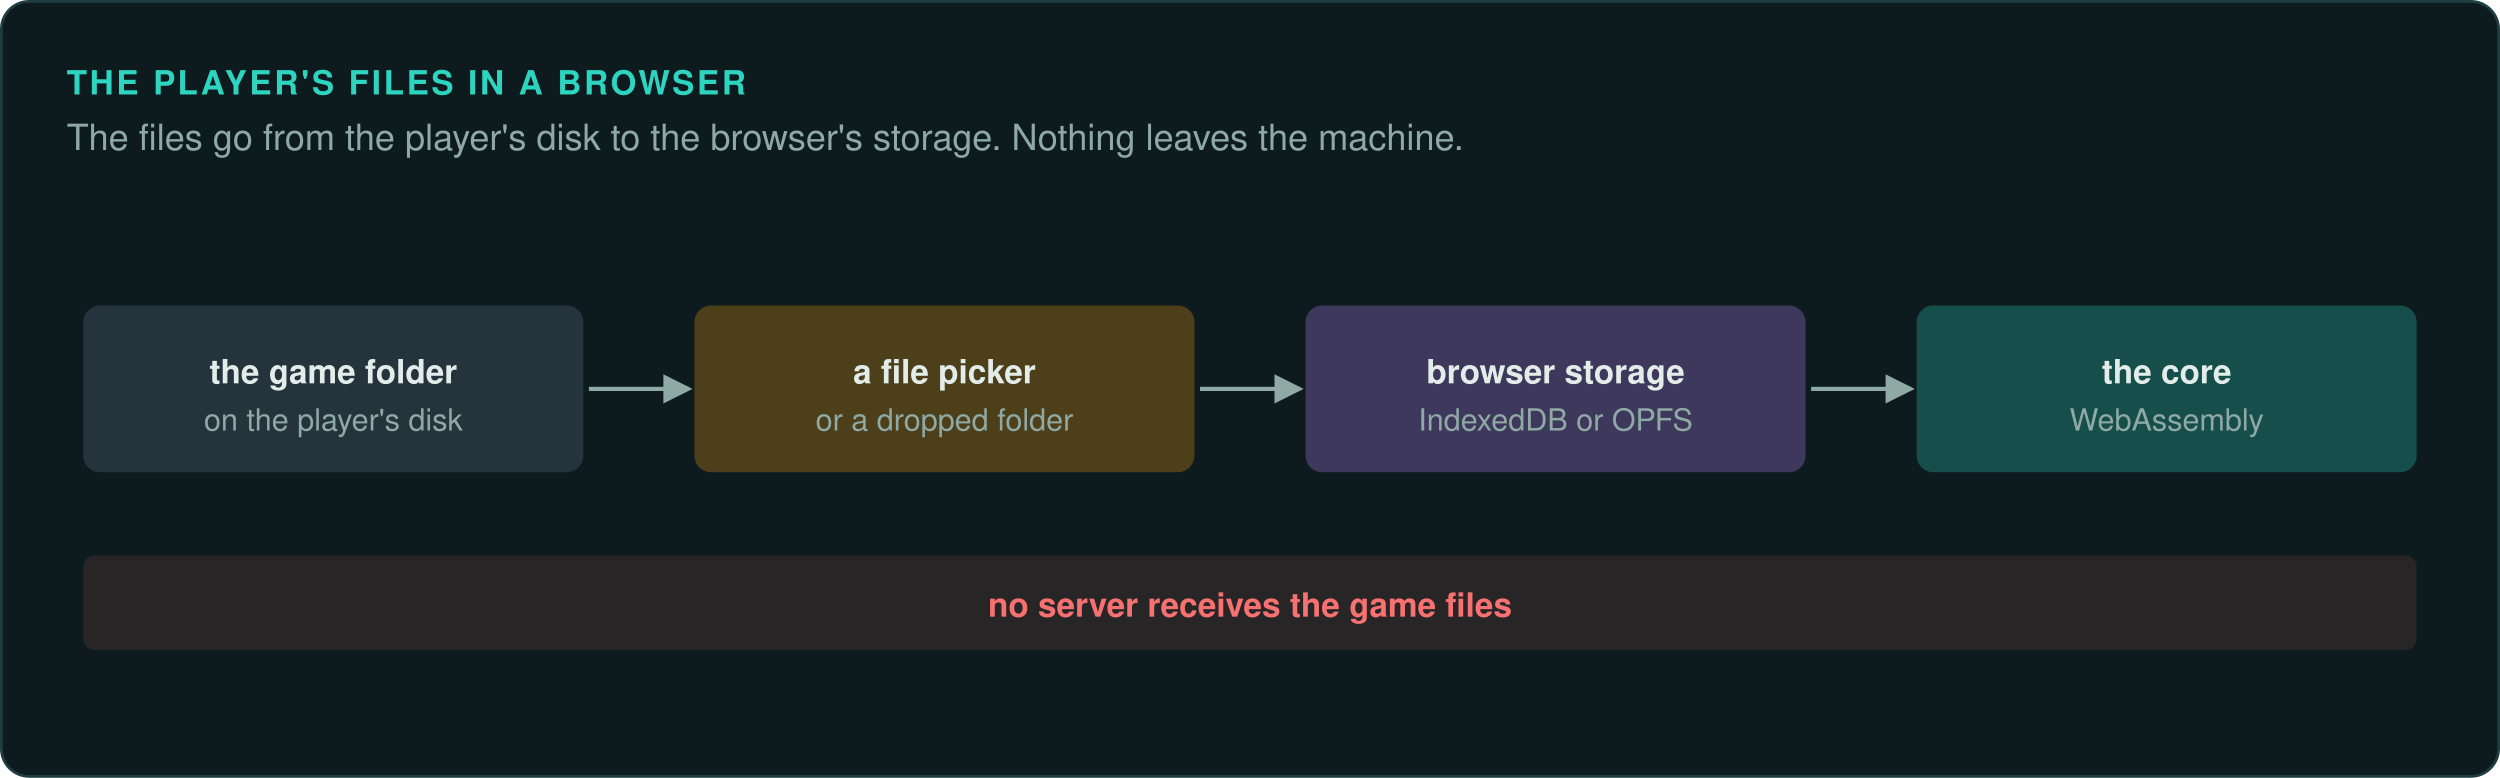
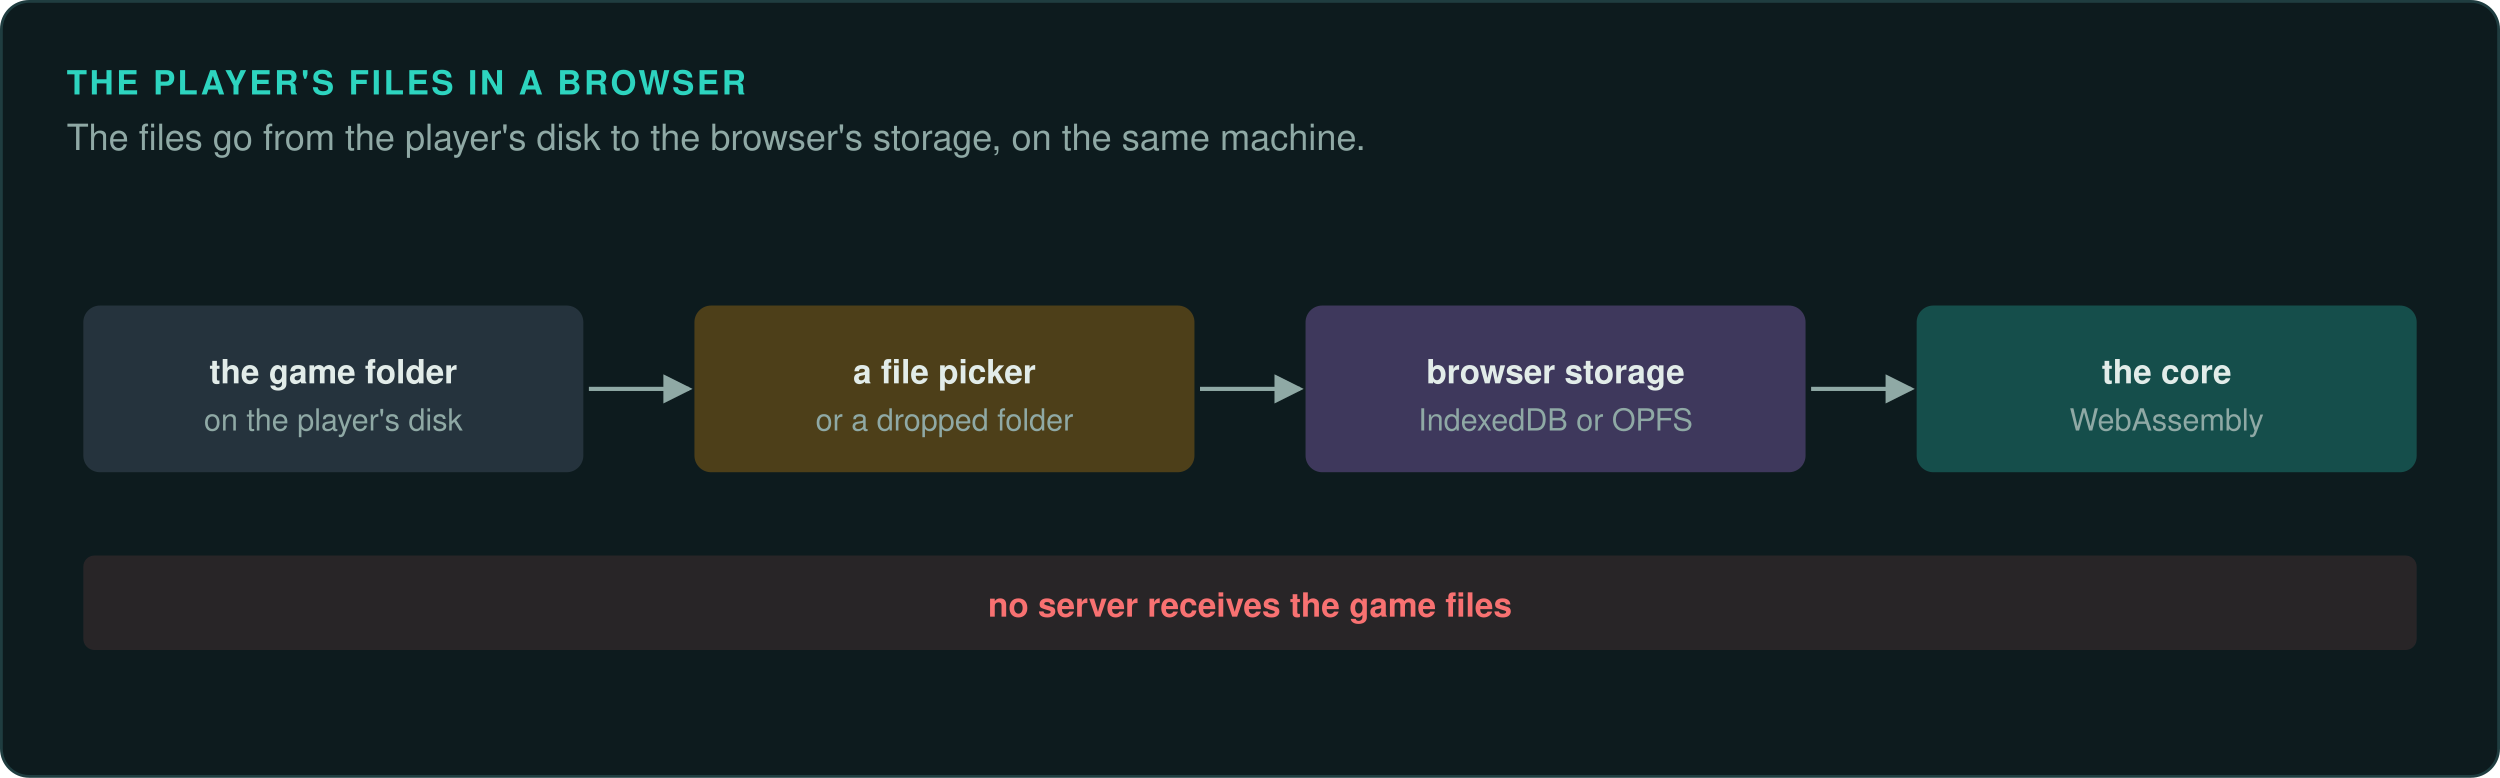
<svg xmlns="http://www.w3.org/2000/svg" width="900" height="280" viewBox="0 0 900 280" role="img" aria-label="In a browser build, the player picks the game folder, the page keeps the files in the browser's own storage, and the WebAssembly core reads them there; nothing is uploaded">
  <rect x="0.5" y="0.5" width="899" height="279" rx="10" fill="#0d1b1e" stroke="#1f3d40" />
  <defs>
    <marker id="arrow" viewBox="0 0 8 8" refX="7" refY="4" markerWidth="7" markerHeight="7" orient="auto">
      <path d="M0 0L8 4L0 8z" fill="#8fa9a5" />
    </marker>
  </defs>
  <text x="24.0" y="34.0" font-family="ui-sans-serif, -apple-system, 'Segoe UI', Helvetica, Arial, sans-serif" font-size="12" font-weight="600" fill="#2dd4bf" text-anchor="start" letter-spacing="0.08em">THE PLAYER'S FILES IN A BROWSER</text>
-   <text x="24.0" y="54.0" font-family="ui-sans-serif, -apple-system, 'Segoe UI', Helvetica, Arial, sans-serif" font-size="13" font-weight="400" fill="#8fa9a5" text-anchor="start">The files go from the player's disk to the browser's storage. Nothing leaves the machine.</text>
+   <text x="24.0" y="54.0" font-family="ui-sans-serif, -apple-system, 'Segoe UI', Helvetica, Arial, sans-serif" font-size="13" font-weight="400" fill="#8fa9a5" text-anchor="start">The files go from the player's disk to the browser's storage, on the same machine.</text>
  <rect x="30.0" y="110.0" width="180.0" height="60.0" rx="6" fill="#64748b" stroke="none" fill-opacity="0.28" />
  <text x="120.0" y="138.0" font-family="ui-sans-serif, -apple-system, 'Segoe UI', Helvetica, Arial, sans-serif" font-size="12" font-weight="600" fill="#e2ece9" text-anchor="middle">the game folder</text>
  <text x="120.0" y="155.0" font-family="ui-sans-serif, -apple-system, 'Segoe UI', Helvetica, Arial, sans-serif" font-size="11" font-weight="400" fill="#8fa9a5" text-anchor="middle">on the player's disk</text>
  <path d="M212.0 140.0L248.0 140.0" stroke="#8fa9a5" stroke-width="1.5" fill="none" marker-end="url(#arrow)" />
  <rect x="250.0" y="110.0" width="180.0" height="60.0" rx="6" fill="#f59e0b" stroke="none" fill-opacity="0.28" />
  <text x="340.0" y="138.0" font-family="ui-sans-serif, -apple-system, 'Segoe UI', Helvetica, Arial, sans-serif" font-size="12" font-weight="600" fill="#e2ece9" text-anchor="middle">a file picker</text>
  <text x="340.0" y="155.0" font-family="ui-sans-serif, -apple-system, 'Segoe UI', Helvetica, Arial, sans-serif" font-size="11" font-weight="400" fill="#8fa9a5" text-anchor="middle">or a dropped folder</text>
  <path d="M432.0 140.0L468.0 140.0" stroke="#8fa9a5" stroke-width="1.5" fill="none" marker-end="url(#arrow)" />
  <rect x="470.0" y="110.0" width="180.0" height="60.0" rx="6" fill="#c084fc" stroke="none" fill-opacity="0.28" />
  <text x="560.0" y="138.0" font-family="ui-sans-serif, -apple-system, 'Segoe UI', Helvetica, Arial, sans-serif" font-size="12" font-weight="600" fill="#e2ece9" text-anchor="middle">browser storage</text>
  <text x="560.0" y="155.0" font-family="ui-sans-serif, -apple-system, 'Segoe UI', Helvetica, Arial, sans-serif" font-size="11" font-weight="400" fill="#8fa9a5" text-anchor="middle">IndexedDB or OPFS</text>
  <path d="M652.0 140.0L688.0 140.0" stroke="#8fa9a5" stroke-width="1.5" fill="none" marker-end="url(#arrow)" />
  <rect x="690.0" y="110.0" width="180.0" height="60.0" rx="6" fill="#2dd4bf" stroke="none" fill-opacity="0.28" />
  <text x="780.0" y="138.0" font-family="ui-sans-serif, -apple-system, 'Segoe UI', Helvetica, Arial, sans-serif" font-size="12" font-weight="600" fill="#e2ece9" text-anchor="middle">the core</text>
  <text x="780.0" y="155.0" font-family="ui-sans-serif, -apple-system, 'Segoe UI', Helvetica, Arial, sans-serif" font-size="11" font-weight="400" fill="#8fa9a5" text-anchor="middle">WebAssembly</text>
  <rect x="30.0" y="200.0" width="840.0" height="34.0" rx="4" fill="#f87171" stroke="none" fill-opacity="0.12" />
  <text x="450.0" y="222.0" font-family="ui-sans-serif, -apple-system, 'Segoe UI', Helvetica, Arial, sans-serif" font-size="12" font-weight="600" fill="#f87171" text-anchor="middle">no server receives the game files</text>
</svg>
